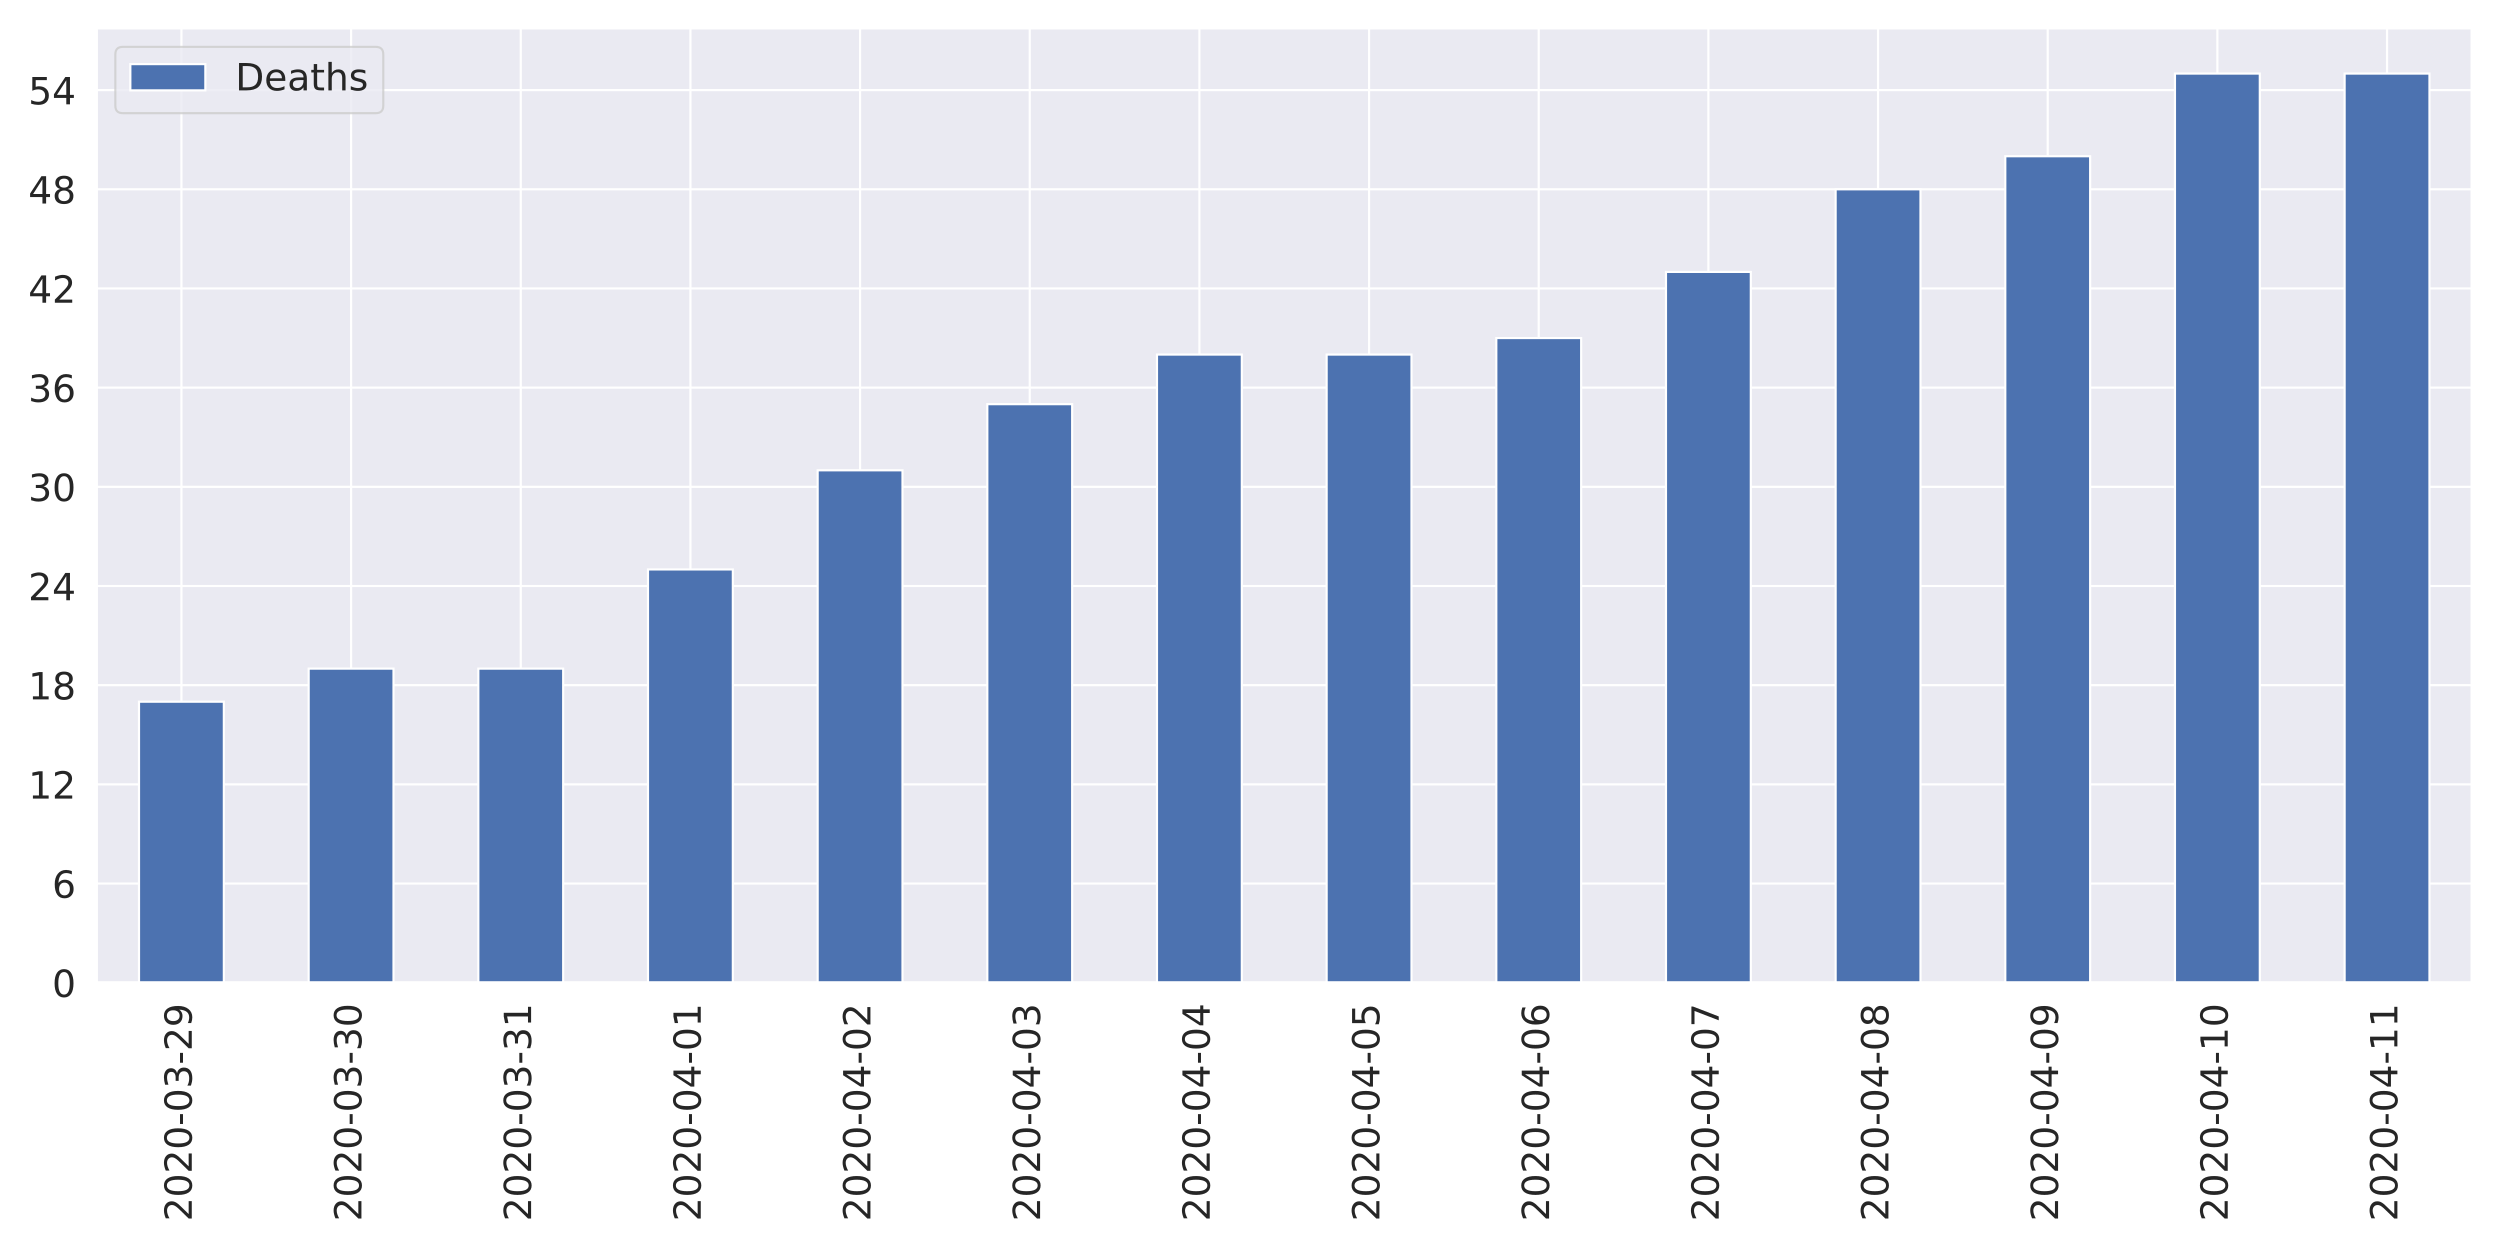
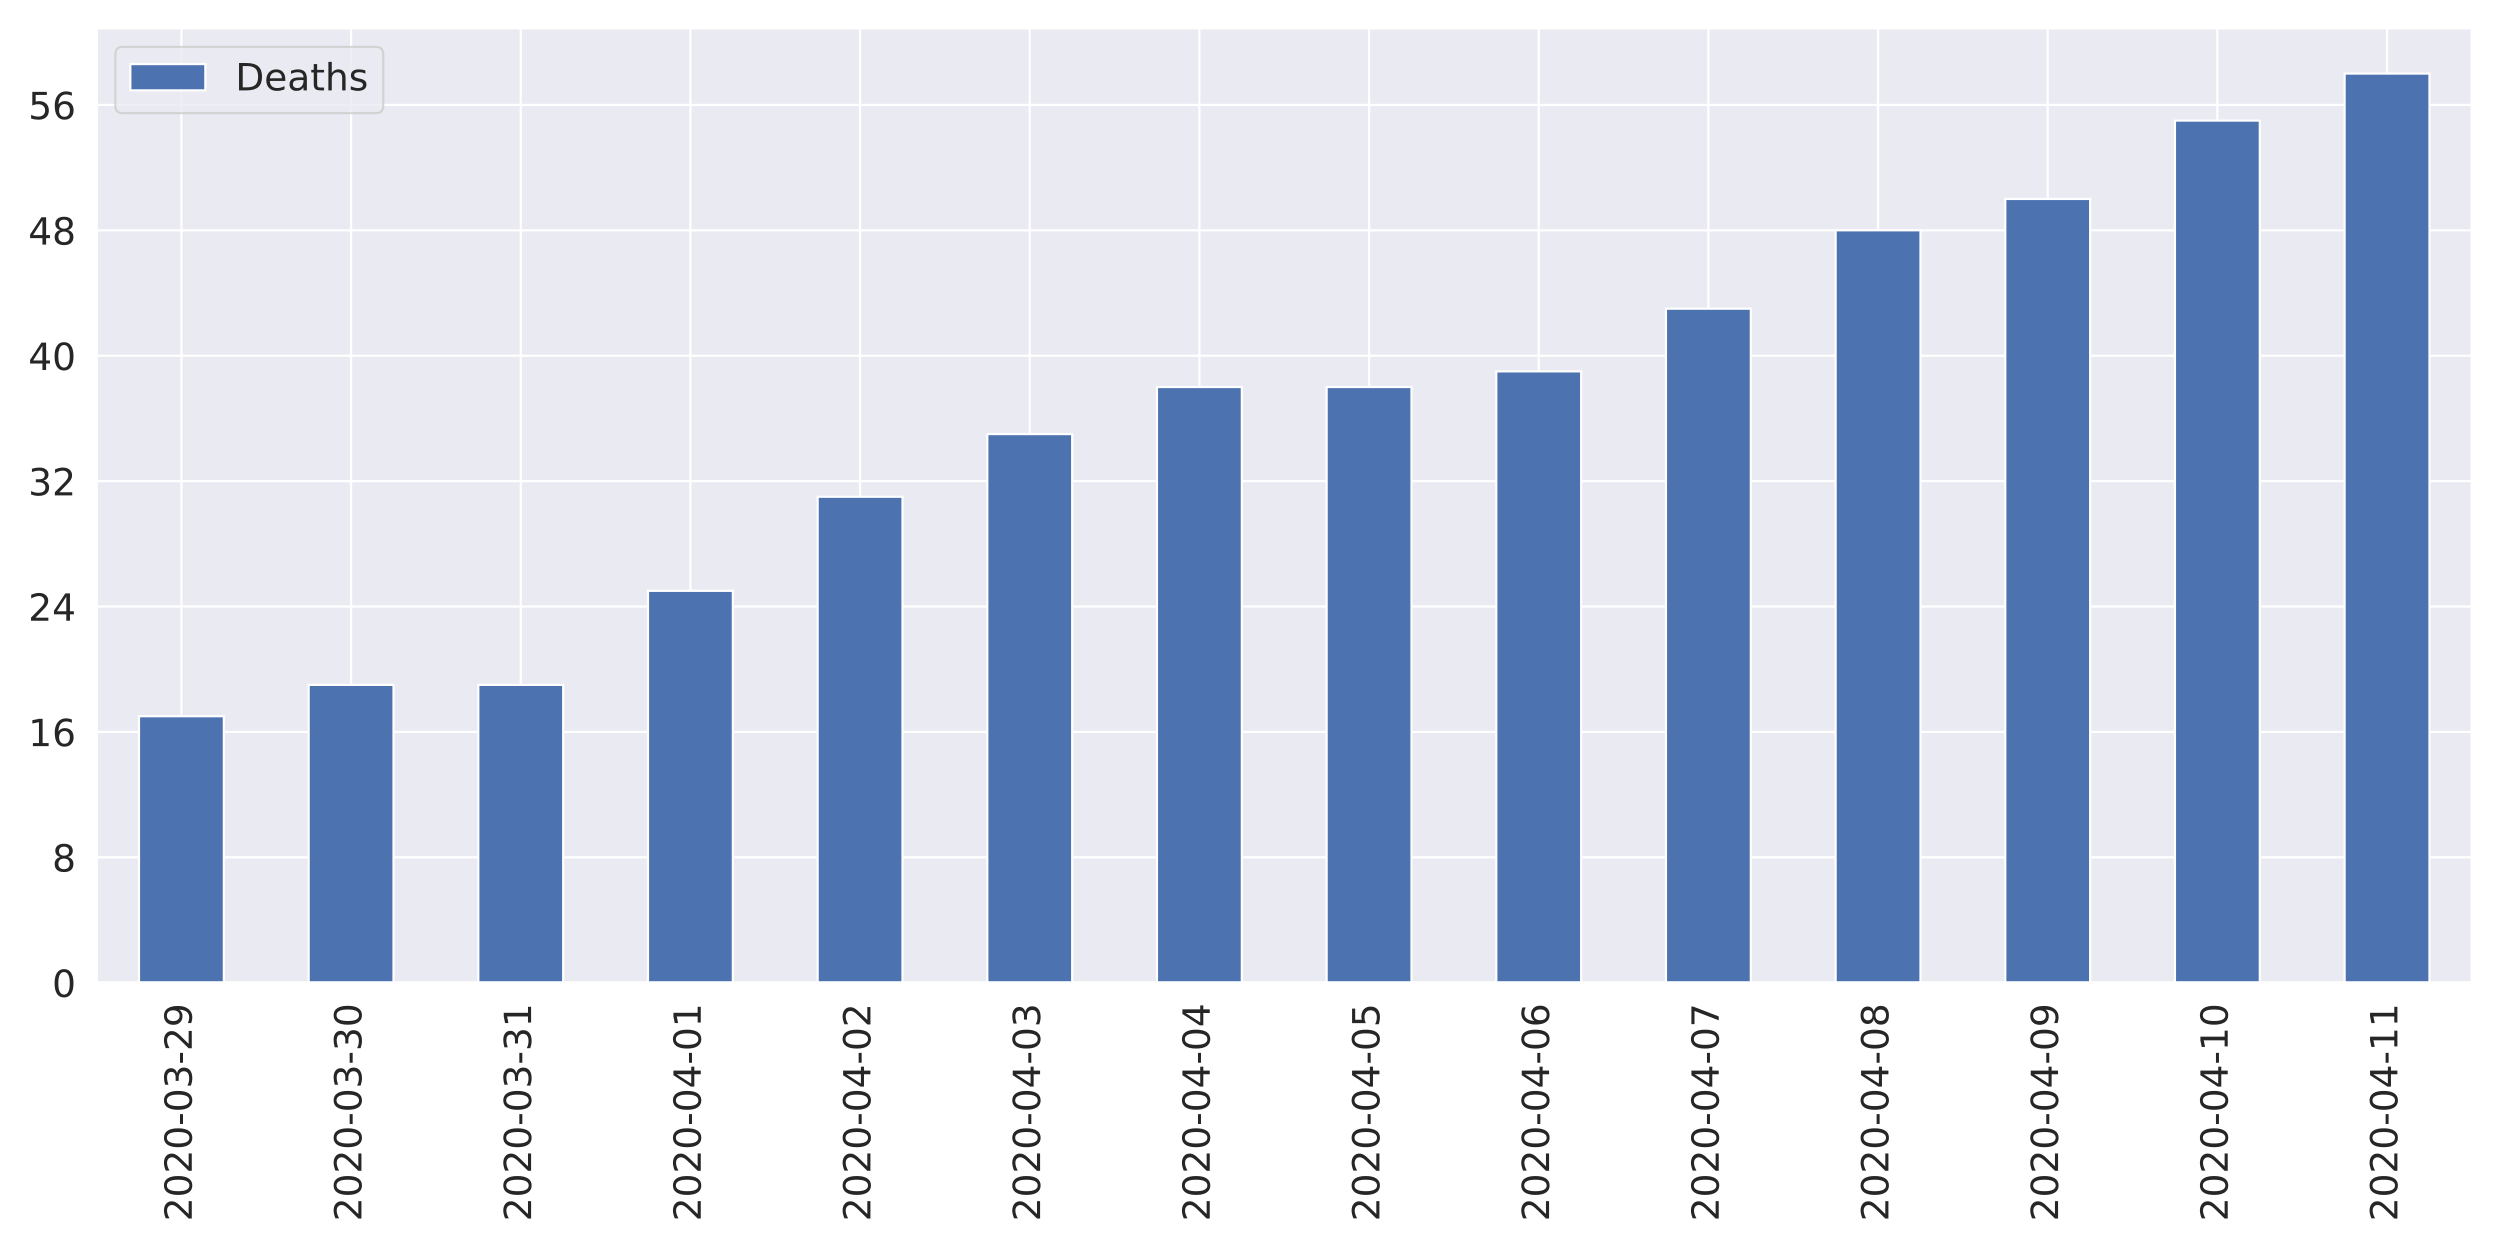
<svg xmlns="http://www.w3.org/2000/svg" xmlns:xlink="http://www.w3.org/1999/xlink" height="576pt" version="1.1" viewBox="0 0 1152 576" width="1152pt">
  <defs>
    <style type="text/css">
*{stroke-linecap:butt;stroke-linejoin:round;}
  </style>
  </defs>
  <g id="figure_1">
    <g id="patch_1">
      <path d="M 0 576  L 1152 576  L 1152 0  L 0 0  z " style="fill:#ffffff;" />
    </g>
    <g id="axes_1">
      <g id="patch_2">
        <path d="M 44.51 452.83  L 1139.04 452.83  L 1139.04 12.96  L 44.51 12.96  z " style="fill:#eaeaf2;" />
      </g>
      <g id="matplotlib.axis_1">
        <g id="xtick_1">
          <g id="line2d_1">
            <path clip-path="url(#p0f785cb7fe)" d="M 83.6 452.83  L 83.6 12.96  " style="fill:none;stroke:#ffffff;stroke-linecap:round;" />
          </g>
          <g id="text_1">
            <defs>
              <path d="M 19.188 8.297  L 53.609 8.297  L 53.609 0  L 7.328 0  L 7.328 8.297  Q 12.938 14.109 22.625 23.891  Q 32.328 33.688 34.812 36.531  Q 39.547 41.844 41.422 45.531  Q 43.312 49.219 43.312 52.781  Q 43.312 58.594 39.234 62.25  Q 35.156 65.922 28.609 65.922  Q 23.969 65.922 18.812 64.312  Q 13.672 62.703 7.812 59.422  L 7.812 69.391  Q 13.766 71.781 18.938 73  Q 24.125 74.219 28.422 74.219  Q 39.75 74.219 46.484 68.547  Q 53.219 62.891 53.219 53.422  Q 53.219 48.922 51.531 44.891  Q 49.859 40.875 45.406 35.406  Q 44.188 33.984 37.641 27.219  Q 31.109 20.453 19.188 8.297  z " id="DejaVuSans-50" />
              <path d="M 31.781 66.406  Q 24.172 66.406 20.328 58.906  Q 16.5 51.422 16.5 36.375  Q 16.5 21.391 20.328 13.891  Q 24.172 6.391 31.781 6.391  Q 39.453 6.391 43.281 13.891  Q 47.125 21.391 47.125 36.375  Q 47.125 51.422 43.281 58.906  Q 39.453 66.406 31.781 66.406  z M 31.781 74.219  Q 44.047 74.219 50.516 64.516  Q 56.984 54.828 56.984 36.375  Q 56.984 17.969 50.516 8.266  Q 44.047 -1.422 31.781 -1.422  Q 19.531 -1.422 13.062 8.266  Q 6.594 17.969 6.594 36.375  Q 6.594 54.828 13.062 64.516  Q 19.531 74.219 31.781 74.219  z " id="DejaVuSans-48" />
              <path d="M 4.891 31.391  L 31.203 31.391  L 31.203 23.391  L 4.891 23.391  z " id="DejaVuSans-45" />
              <path d="M 40.578 39.312  Q 47.656 37.797 51.625 33  Q 55.609 28.219 55.609 21.188  Q 55.609 10.406 48.188 4.484  Q 40.766 -1.422 27.094 -1.422  Q 22.516 -1.422 17.656 -0.516  Q 12.797 0.391 7.625 2.203  L 7.625 11.719  Q 11.719 9.328 16.594 8.109  Q 21.484 6.891 26.812 6.891  Q 36.078 6.891 40.938 10.547  Q 45.797 14.203 45.797 21.188  Q 45.797 27.641 41.281 31.266  Q 36.766 34.906 28.719 34.906  L 20.219 34.906  L 20.219 43.016  L 29.109 43.016  Q 36.375 43.016 40.234 45.922  Q 44.094 48.828 44.094 54.297  Q 44.094 59.906 40.109 62.906  Q 36.141 65.922 28.719 65.922  Q 24.656 65.922 20.016 65.031  Q 15.375 64.156 9.812 62.312  L 9.812 71.094  Q 15.438 72.656 20.344 73.438  Q 25.25 74.219 29.594 74.219  Q 40.828 74.219 47.359 69.109  Q 53.906 64.016 53.906 55.328  Q 53.906 49.266 50.438 45.094  Q 46.969 40.922 40.578 39.312  z " id="DejaVuSans-51" />
              <path d="M 10.984 1.516  L 10.984 10.5  Q 14.703 8.734 18.5 7.812  Q 22.312 6.891 25.984 6.891  Q 35.75 6.891 40.891 13.453  Q 46.047 20.016 46.781 33.406  Q 43.953 29.203 39.594 26.953  Q 35.25 24.703 29.984 24.703  Q 19.047 24.703 12.672 31.312  Q 6.297 37.938 6.297 49.422  Q 6.297 60.641 12.938 67.422  Q 19.578 74.219 30.609 74.219  Q 43.266 74.219 49.922 64.516  Q 56.594 54.828 56.594 36.375  Q 56.594 19.141 48.406 8.859  Q 40.234 -1.422 26.422 -1.422  Q 22.703 -1.422 18.891 -0.688  Q 15.094 0.047 10.984 1.516  z M 30.609 32.422  Q 37.25 32.422 41.125 36.953  Q 45.016 41.5 45.016 49.422  Q 45.016 57.281 41.125 61.844  Q 37.25 66.406 30.609 66.406  Q 23.969 66.406 20.094 61.844  Q 16.219 57.281 16.219 49.422  Q 16.219 41.5 20.094 36.953  Q 23.969 32.422 30.609 32.422  z " id="DejaVuSans-57" />
            </defs>
            <g style="fill:#262626;" transform="translate(88.36856 562.7538)rotate(-90)scale(0.1728 -0.1728)">
              <use xlink:href="#DejaVuSans-50" />
              <use x="63.623" xlink:href="#DejaVuSans-48" />
              <use x="127.246" xlink:href="#DejaVuSans-50" />
              <use x="190.869" xlink:href="#DejaVuSans-48" />
              <use x="254.492" xlink:href="#DejaVuSans-45" />
              <use x="290.576" xlink:href="#DejaVuSans-48" />
              <use x="354.199" xlink:href="#DejaVuSans-51" />
              <use x="417.822" xlink:href="#DejaVuSans-45" />
              <use x="453.906" xlink:href="#DejaVuSans-50" />
              <use x="517.529" xlink:href="#DejaVuSans-57" />
            </g>
          </g>
        </g>
        <g id="xtick_2">
          <g id="line2d_2">
            <path clip-path="url(#p0f785cb7fe)" d="M 161.781 452.83  L 161.781 12.96  " style="fill:none;stroke:#ffffff;stroke-linecap:round;" />
          </g>
          <g id="text_2">
            <g style="fill:#262626;" transform="translate(166.5493 562.7538)rotate(-90)scale(0.1728 -0.1728)">
              <use xlink:href="#DejaVuSans-50" />
              <use x="63.623" xlink:href="#DejaVuSans-48" />
              <use x="127.246" xlink:href="#DejaVuSans-50" />
              <use x="190.869" xlink:href="#DejaVuSans-48" />
              <use x="254.492" xlink:href="#DejaVuSans-45" />
              <use x="290.576" xlink:href="#DejaVuSans-48" />
              <use x="354.199" xlink:href="#DejaVuSans-51" />
              <use x="417.822" xlink:href="#DejaVuSans-45" />
              <use x="453.906" xlink:href="#DejaVuSans-51" />
              <use x="517.529" xlink:href="#DejaVuSans-48" />
            </g>
          </g>
        </g>
        <g id="xtick_3">
          <g id="line2d_3">
            <path clip-path="url(#p0f785cb7fe)" d="M 239.962 452.83  L 239.962 12.96  " style="fill:none;stroke:#ffffff;stroke-linecap:round;" />
          </g>
          <g id="text_3">
            <defs>
              <path d="M 12.406 8.297  L 28.516 8.297  L 28.516 63.922  L 10.984 60.406  L 10.984 69.391  L 28.422 72.906  L 38.281 72.906  L 38.281 8.297  L 54.391 8.297  L 54.391 0  L 12.406 0  z " id="DejaVuSans-49" />
            </defs>
            <g style="fill:#262626;" transform="translate(244.73 562.7538)rotate(-90)scale(0.1728 -0.1728)">
              <use xlink:href="#DejaVuSans-50" />
              <use x="63.623" xlink:href="#DejaVuSans-48" />
              <use x="127.246" xlink:href="#DejaVuSans-50" />
              <use x="190.869" xlink:href="#DejaVuSans-48" />
              <use x="254.492" xlink:href="#DejaVuSans-45" />
              <use x="290.576" xlink:href="#DejaVuSans-48" />
              <use x="354.199" xlink:href="#DejaVuSans-51" />
              <use x="417.822" xlink:href="#DejaVuSans-45" />
              <use x="453.906" xlink:href="#DejaVuSans-51" />
              <use x="517.529" xlink:href="#DejaVuSans-49" />
            </g>
          </g>
        </g>
        <g id="xtick_4">
          <g id="line2d_4">
            <path clip-path="url(#p0f785cb7fe)" d="M 318.142 452.83  L 318.142 12.96  " style="fill:none;stroke:#ffffff;stroke-linecap:round;" />
          </g>
          <g id="text_4">
            <defs>
              <path d="M 37.797 64.312  L 12.891 25.391  L 37.797 25.391  z M 35.203 72.906  L 47.609 72.906  L 47.609 25.391  L 58.016 25.391  L 58.016 17.188  L 47.609 17.188  L 47.609 0  L 37.797 0  L 37.797 17.188  L 4.891 17.188  L 4.891 26.703  z " id="DejaVuSans-52" />
            </defs>
            <g style="fill:#262626;" transform="translate(322.9107 562.7538)rotate(-90)scale(0.1728 -0.1728)">
              <use xlink:href="#DejaVuSans-50" />
              <use x="63.623" xlink:href="#DejaVuSans-48" />
              <use x="127.246" xlink:href="#DejaVuSans-50" />
              <use x="190.869" xlink:href="#DejaVuSans-48" />
              <use x="254.492" xlink:href="#DejaVuSans-45" />
              <use x="290.576" xlink:href="#DejaVuSans-48" />
              <use x="354.199" xlink:href="#DejaVuSans-52" />
              <use x="417.822" xlink:href="#DejaVuSans-45" />
              <use x="453.906" xlink:href="#DejaVuSans-48" />
              <use x="517.529" xlink:href="#DejaVuSans-49" />
            </g>
          </g>
        </g>
        <g id="xtick_5">
          <g id="line2d_5">
            <path clip-path="url(#p0f785cb7fe)" d="M 396.323 452.83  L 396.323 12.96  " style="fill:none;stroke:#ffffff;stroke-linecap:round;" />
          </g>
          <g id="text_5">
            <g style="fill:#262626;" transform="translate(401.0914 562.7538)rotate(-90)scale(0.1728 -0.1728)">
              <use xlink:href="#DejaVuSans-50" />
              <use x="63.623" xlink:href="#DejaVuSans-48" />
              <use x="127.246" xlink:href="#DejaVuSans-50" />
              <use x="190.869" xlink:href="#DejaVuSans-48" />
              <use x="254.492" xlink:href="#DejaVuSans-45" />
              <use x="290.576" xlink:href="#DejaVuSans-48" />
              <use x="354.199" xlink:href="#DejaVuSans-52" />
              <use x="417.822" xlink:href="#DejaVuSans-45" />
              <use x="453.906" xlink:href="#DejaVuSans-48" />
              <use x="517.529" xlink:href="#DejaVuSans-50" />
            </g>
          </g>
        </g>
        <g id="xtick_6">
          <g id="line2d_6">
            <path clip-path="url(#p0f785cb7fe)" d="M 474.504 452.83  L 474.504 12.96  " style="fill:none;stroke:#ffffff;stroke-linecap:round;" />
          </g>
          <g id="text_6">
            <g style="fill:#262626;" transform="translate(479.2721 562.7538)rotate(-90)scale(0.1728 -0.1728)">
              <use xlink:href="#DejaVuSans-50" />
              <use x="63.623" xlink:href="#DejaVuSans-48" />
              <use x="127.246" xlink:href="#DejaVuSans-50" />
              <use x="190.869" xlink:href="#DejaVuSans-48" />
              <use x="254.492" xlink:href="#DejaVuSans-45" />
              <use x="290.576" xlink:href="#DejaVuSans-48" />
              <use x="354.199" xlink:href="#DejaVuSans-52" />
              <use x="417.822" xlink:href="#DejaVuSans-45" />
              <use x="453.906" xlink:href="#DejaVuSans-48" />
              <use x="517.529" xlink:href="#DejaVuSans-51" />
            </g>
          </g>
        </g>
        <g id="xtick_7">
          <g id="line2d_7">
            <path clip-path="url(#p0f785cb7fe)" d="M 552.685 452.83  L 552.685 12.96  " style="fill:none;stroke:#ffffff;stroke-linecap:round;" />
          </g>
          <g id="text_7">
            <g style="fill:#262626;" transform="translate(557.4528 562.7538)rotate(-90)scale(0.1728 -0.1728)">
              <use xlink:href="#DejaVuSans-50" />
              <use x="63.623" xlink:href="#DejaVuSans-48" />
              <use x="127.246" xlink:href="#DejaVuSans-50" />
              <use x="190.869" xlink:href="#DejaVuSans-48" />
              <use x="254.492" xlink:href="#DejaVuSans-45" />
              <use x="290.576" xlink:href="#DejaVuSans-48" />
              <use x="354.199" xlink:href="#DejaVuSans-52" />
              <use x="417.822" xlink:href="#DejaVuSans-45" />
              <use x="453.906" xlink:href="#DejaVuSans-48" />
              <use x="517.529" xlink:href="#DejaVuSans-52" />
            </g>
          </g>
        </g>
        <g id="xtick_8">
          <g id="line2d_8">
            <path clip-path="url(#p0f785cb7fe)" d="M 630.865 452.83  L 630.865 12.96  " style="fill:none;stroke:#ffffff;stroke-linecap:round;" />
          </g>
          <g id="text_8">
            <defs>
              <path d="M 10.797 72.906  L 49.516 72.906  L 49.516 64.594  L 19.828 64.594  L 19.828 46.734  Q 21.969 47.469 24.109 47.828  Q 26.266 48.188 28.422 48.188  Q 40.625 48.188 47.75 41.5  Q 54.891 34.812 54.891 23.391  Q 54.891 11.625 47.562 5.094  Q 40.234 -1.422 26.906 -1.422  Q 22.312 -1.422 17.547 -0.641  Q 12.797 0.141 7.719 1.703  L 7.719 11.625  Q 12.109 9.234 16.797 8.062  Q 21.484 6.891 26.703 6.891  Q 35.156 6.891 40.078 11.328  Q 45.016 15.766 45.016 23.391  Q 45.016 31 40.078 35.438  Q 35.156 39.891 26.703 39.891  Q 22.75 39.891 18.812 39.016  Q 14.891 38.141 10.797 36.281  z " id="DejaVuSans-53" />
            </defs>
            <g style="fill:#262626;" transform="translate(635.6336 562.7538)rotate(-90)scale(0.1728 -0.1728)">
              <use xlink:href="#DejaVuSans-50" />
              <use x="63.623" xlink:href="#DejaVuSans-48" />
              <use x="127.246" xlink:href="#DejaVuSans-50" />
              <use x="190.869" xlink:href="#DejaVuSans-48" />
              <use x="254.492" xlink:href="#DejaVuSans-45" />
              <use x="290.576" xlink:href="#DejaVuSans-48" />
              <use x="354.199" xlink:href="#DejaVuSans-52" />
              <use x="417.822" xlink:href="#DejaVuSans-45" />
              <use x="453.906" xlink:href="#DejaVuSans-48" />
              <use x="517.529" xlink:href="#DejaVuSans-53" />
            </g>
          </g>
        </g>
        <g id="xtick_9">
          <g id="line2d_9">
            <path clip-path="url(#p0f785cb7fe)" d="M 709.046 452.83  L 709.046 12.96  " style="fill:none;stroke:#ffffff;stroke-linecap:round;" />
          </g>
          <g id="text_9">
            <defs>
              <path d="M 33.016 40.375  Q 26.375 40.375 22.484 35.828  Q 18.609 31.297 18.609 23.391  Q 18.609 15.531 22.484 10.953  Q 26.375 6.391 33.016 6.391  Q 39.656 6.391 43.531 10.953  Q 47.406 15.531 47.406 23.391  Q 47.406 31.297 43.531 35.828  Q 39.656 40.375 33.016 40.375  z M 52.594 71.297  L 52.594 62.312  Q 48.875 64.062 45.094 64.984  Q 41.312 65.922 37.594 65.922  Q 27.828 65.922 22.672 59.328  Q 17.531 52.734 16.797 39.406  Q 19.672 43.656 24.016 45.922  Q 28.375 48.188 33.594 48.188  Q 44.578 48.188 50.953 41.516  Q 57.328 34.859 57.328 23.391  Q 57.328 12.156 50.688 5.359  Q 44.047 -1.422 33.016 -1.422  Q 20.359 -1.422 13.672 8.266  Q 6.984 17.969 6.984 36.375  Q 6.984 53.656 15.188 63.938  Q 23.391 74.219 37.203 74.219  Q 40.922 74.219 44.703 73.484  Q 48.484 72.75 52.594 71.297  z " id="DejaVuSans-54" />
            </defs>
            <g style="fill:#262626;" transform="translate(713.8143 562.7538)rotate(-90)scale(0.1728 -0.1728)">
              <use xlink:href="#DejaVuSans-50" />
              <use x="63.623" xlink:href="#DejaVuSans-48" />
              <use x="127.246" xlink:href="#DejaVuSans-50" />
              <use x="190.869" xlink:href="#DejaVuSans-48" />
              <use x="254.492" xlink:href="#DejaVuSans-45" />
              <use x="290.576" xlink:href="#DejaVuSans-48" />
              <use x="354.199" xlink:href="#DejaVuSans-52" />
              <use x="417.822" xlink:href="#DejaVuSans-45" />
              <use x="453.906" xlink:href="#DejaVuSans-48" />
              <use x="517.529" xlink:href="#DejaVuSans-54" />
            </g>
          </g>
        </g>
        <g id="xtick_10">
          <g id="line2d_10">
            <path clip-path="url(#p0f785cb7fe)" d="M 787.227 452.83  L 787.227 12.96  " style="fill:none;stroke:#ffffff;stroke-linecap:round;" />
          </g>
          <g id="text_10">
            <defs>
              <path d="M 8.203 72.906  L 55.078 72.906  L 55.078 68.703  L 28.609 0  L 18.312 0  L 43.219 64.594  L 8.203 64.594  z " id="DejaVuSans-55" />
            </defs>
            <g style="fill:#262626;" transform="translate(791.995 562.7538)rotate(-90)scale(0.1728 -0.1728)">
              <use xlink:href="#DejaVuSans-50" />
              <use x="63.623" xlink:href="#DejaVuSans-48" />
              <use x="127.246" xlink:href="#DejaVuSans-50" />
              <use x="190.869" xlink:href="#DejaVuSans-48" />
              <use x="254.492" xlink:href="#DejaVuSans-45" />
              <use x="290.576" xlink:href="#DejaVuSans-48" />
              <use x="354.199" xlink:href="#DejaVuSans-52" />
              <use x="417.822" xlink:href="#DejaVuSans-45" />
              <use x="453.906" xlink:href="#DejaVuSans-48" />
              <use x="517.529" xlink:href="#DejaVuSans-55" />
            </g>
          </g>
        </g>
        <g id="xtick_11">
          <g id="line2d_11">
            <path clip-path="url(#p0f785cb7fe)" d="M 865.408 452.83  L 865.408 12.96  " style="fill:none;stroke:#ffffff;stroke-linecap:round;" />
          </g>
          <g id="text_11">
            <defs>
              <path d="M 31.781 34.625  Q 24.75 34.625 20.719 30.859  Q 16.703 27.094 16.703 20.516  Q 16.703 13.922 20.719 10.156  Q 24.75 6.391 31.781 6.391  Q 38.812 6.391 42.859 10.172  Q 46.922 13.969 46.922 20.516  Q 46.922 27.094 42.891 30.859  Q 38.875 34.625 31.781 34.625  z M 21.922 38.812  Q 15.578 40.375 12.031 44.719  Q 8.5 49.078 8.5 55.328  Q 8.5 64.062 14.719 69.141  Q 20.953 74.219 31.781 74.219  Q 42.672 74.219 48.875 69.141  Q 55.078 64.062 55.078 55.328  Q 55.078 49.078 51.531 44.719  Q 48 40.375 41.703 38.812  Q 48.828 37.156 52.797 32.312  Q 56.781 27.484 56.781 20.516  Q 56.781 9.906 50.312 4.234  Q 43.844 -1.422 31.781 -1.422  Q 19.734 -1.422 13.25 4.234  Q 6.781 9.906 6.781 20.516  Q 6.781 27.484 10.781 32.312  Q 14.797 37.156 21.922 38.812  z M 18.312 54.391  Q 18.312 48.734 21.844 45.562  Q 25.391 42.391 31.781 42.391  Q 38.141 42.391 41.719 45.562  Q 45.312 48.734 45.312 54.391  Q 45.312 60.062 41.719 63.234  Q 38.141 66.406 31.781 66.406  Q 25.391 66.406 21.844 63.234  Q 18.312 60.062 18.312 54.391  z " id="DejaVuSans-56" />
            </defs>
            <g style="fill:#262626;" transform="translate(870.1757 562.7538)rotate(-90)scale(0.1728 -0.1728)">
              <use xlink:href="#DejaVuSans-50" />
              <use x="63.623" xlink:href="#DejaVuSans-48" />
              <use x="127.246" xlink:href="#DejaVuSans-50" />
              <use x="190.869" xlink:href="#DejaVuSans-48" />
              <use x="254.492" xlink:href="#DejaVuSans-45" />
              <use x="290.576" xlink:href="#DejaVuSans-48" />
              <use x="354.199" xlink:href="#DejaVuSans-52" />
              <use x="417.822" xlink:href="#DejaVuSans-45" />
              <use x="453.906" xlink:href="#DejaVuSans-48" />
              <use x="517.529" xlink:href="#DejaVuSans-56" />
            </g>
          </g>
        </g>
        <g id="xtick_12">
          <g id="line2d_12">
            <path clip-path="url(#p0f785cb7fe)" d="M 943.588 452.83  L 943.588 12.96  " style="fill:none;stroke:#ffffff;stroke-linecap:round;" />
          </g>
          <g id="text_12">
            <g style="fill:#262626;" transform="translate(948.3564 562.7538)rotate(-90)scale(0.1728 -0.1728)">
              <use xlink:href="#DejaVuSans-50" />
              <use x="63.623" xlink:href="#DejaVuSans-48" />
              <use x="127.246" xlink:href="#DejaVuSans-50" />
              <use x="190.869" xlink:href="#DejaVuSans-48" />
              <use x="254.492" xlink:href="#DejaVuSans-45" />
              <use x="290.576" xlink:href="#DejaVuSans-48" />
              <use x="354.199" xlink:href="#DejaVuSans-52" />
              <use x="417.822" xlink:href="#DejaVuSans-45" />
              <use x="453.906" xlink:href="#DejaVuSans-48" />
              <use x="517.529" xlink:href="#DejaVuSans-57" />
            </g>
          </g>
        </g>
        <g id="xtick_13">
          <g id="line2d_13">
            <path clip-path="url(#p0f785cb7fe)" d="M 1021.769 452.83  L 1021.769 12.96  " style="fill:none;stroke:#ffffff;stroke-linecap:round;" />
          </g>
          <g id="text_13">
            <g style="fill:#262626;" transform="translate(1026.537 562.7538)rotate(-90)scale(0.1728 -0.1728)">
              <use xlink:href="#DejaVuSans-50" />
              <use x="63.623" xlink:href="#DejaVuSans-48" />
              <use x="127.246" xlink:href="#DejaVuSans-50" />
              <use x="190.869" xlink:href="#DejaVuSans-48" />
              <use x="254.492" xlink:href="#DejaVuSans-45" />
              <use x="290.576" xlink:href="#DejaVuSans-48" />
              <use x="354.199" xlink:href="#DejaVuSans-52" />
              <use x="417.822" xlink:href="#DejaVuSans-45" />
              <use x="453.906" xlink:href="#DejaVuSans-49" />
              <use x="517.529" xlink:href="#DejaVuSans-48" />
            </g>
          </g>
        </g>
        <g id="xtick_14">
          <g id="line2d_14">
            <path clip-path="url(#p0f785cb7fe)" d="M 1099.95 452.83  L 1099.95 12.96  " style="fill:none;stroke:#ffffff;stroke-linecap:round;" />
          </g>
          <g id="text_14">
            <g style="fill:#262626;" transform="translate(1104.718 562.7538)rotate(-90)scale(0.1728 -0.1728)">
              <use xlink:href="#DejaVuSans-50" />
              <use x="63.623" xlink:href="#DejaVuSans-48" />
              <use x="127.246" xlink:href="#DejaVuSans-50" />
              <use x="190.869" xlink:href="#DejaVuSans-48" />
              <use x="254.492" xlink:href="#DejaVuSans-45" />
              <use x="290.576" xlink:href="#DejaVuSans-48" />
              <use x="354.199" xlink:href="#DejaVuSans-52" />
              <use x="417.822" xlink:href="#DejaVuSans-45" />
              <use x="453.906" xlink:href="#DejaVuSans-49" />
              <use x="517.529" xlink:href="#DejaVuSans-49" />
            </g>
          </g>
        </g>
      </g>
      <g id="matplotlib.axis_2">
        <g id="ytick_1">
          <g id="line2d_15">
            <path clip-path="url(#p0f785cb7fe)" d="M 44.51 452.83  L 1139.04 452.83  " style="fill:none;stroke:#ffffff;stroke-linecap:round;" />
          </g>
          <g id="text_15">
            <g style="fill:#262626;" transform="translate(24.0156 459.3951)scale(0.1728 -0.1728)">
              <use xlink:href="#DejaVuSans-48" />
            </g>
          </g>
        </g>
        <g id="ytick_2">
          <g id="line2d_16">
-             <path clip-path="url(#p0f785cb7fe)" d="M 44.51 407.129  L 1139.04 407.129  " style="fill:none;stroke:#ffffff;stroke-linecap:round;" />
+             <path clip-path="url(#p0f785cb7fe)" d="M 44.51 395.047  L 1139.04 395.047  " style="fill:none;stroke:#ffffff;stroke-linecap:round;" />
          </g>
          <g id="text_16">
-             <g style="fill:#262626;" transform="translate(24.0156 413.6943)scale(0.1728 -0.1728)">
-               <use xlink:href="#DejaVuSans-54" />
+             <g style="fill:#262626;" transform="translate(24.0156 401.6125)scale(0.1728 -0.1728)">
+               <use xlink:href="#DejaVuSans-56" />
            </g>
          </g>
        </g>
        <g id="ytick_3">
          <g id="line2d_17">
-             <path clip-path="url(#p0f785cb7fe)" d="M 44.51 361.428  L 1139.04 361.428  " style="fill:none;stroke:#ffffff;stroke-linecap:round;" />
+             <path clip-path="url(#p0f785cb7fe)" d="M 44.51 337.265  L 1139.04 337.265  " style="fill:none;stroke:#ffffff;stroke-linecap:round;" />
          </g>
          <g id="text_17">
-             <g style="fill:#262626;" transform="translate(13.0212 367.9935)scale(0.1728 -0.1728)">
+             <g style="fill:#262626;" transform="translate(13.0212 343.8299)scale(0.1728 -0.1728)">
              <use xlink:href="#DejaVuSans-49" />
-               <use x="63.623" xlink:href="#DejaVuSans-50" />
+               <use x="63.623" xlink:href="#DejaVuSans-54" />
            </g>
          </g>
        </g>
        <g id="ytick_4">
          <g id="line2d_18">
-             <path clip-path="url(#p0f785cb7fe)" d="M 44.51 315.728  L 1139.04 315.728  " style="fill:none;stroke:#ffffff;stroke-linecap:round;" />
+             <path clip-path="url(#p0f785cb7fe)" d="M 44.51 279.482  L 1139.04 279.482  " style="fill:none;stroke:#ffffff;stroke-linecap:round;" />
          </g>
          <g id="text_18">
-             <g style="fill:#262626;" transform="translate(13.0212 322.2927)scale(0.1728 -0.1728)">
-               <use xlink:href="#DejaVuSans-49" />
-               <use x="63.623" xlink:href="#DejaVuSans-56" />
+             <g style="fill:#262626;" transform="translate(13.0212 286.0473)scale(0.1728 -0.1728)">
+               <use xlink:href="#DejaVuSans-50" />
+               <use x="63.623" xlink:href="#DejaVuSans-52" />
            </g>
          </g>
        </g>
        <g id="ytick_5">
          <g id="line2d_19">
-             <path clip-path="url(#p0f785cb7fe)" d="M 44.51 270.027  L 1139.04 270.027  " style="fill:none;stroke:#ffffff;stroke-linecap:round;" />
+             <path clip-path="url(#p0f785cb7fe)" d="M 44.51 221.7  L 1139.04 221.7  " style="fill:none;stroke:#ffffff;stroke-linecap:round;" />
          </g>
          <g id="text_19">
-             <g style="fill:#262626;" transform="translate(13.0212 276.5919)scale(0.1728 -0.1728)">
-               <use xlink:href="#DejaVuSans-50" />
-               <use x="63.623" xlink:href="#DejaVuSans-52" />
+             <g style="fill:#262626;" transform="translate(13.0212 228.2647)scale(0.1728 -0.1728)">
+               <use xlink:href="#DejaVuSans-51" />
+               <use x="63.623" xlink:href="#DejaVuSans-50" />
            </g>
          </g>
        </g>
        <g id="ytick_6">
          <g id="line2d_20">
-             <path clip-path="url(#p0f785cb7fe)" d="M 44.51 224.326  L 1139.04 224.326  " style="fill:none;stroke:#ffffff;stroke-linecap:round;" />
+             <path clip-path="url(#p0f785cb7fe)" d="M 44.51 163.917  L 1139.04 163.917  " style="fill:none;stroke:#ffffff;stroke-linecap:round;" />
          </g>
          <g id="text_20">
-             <g style="fill:#262626;" transform="translate(13.0212 230.8912)scale(0.1728 -0.1728)">
-               <use xlink:href="#DejaVuSans-51" />
+             <g style="fill:#262626;" transform="translate(13.0212 170.4821)scale(0.1728 -0.1728)">
+               <use xlink:href="#DejaVuSans-52" />
              <use x="63.623" xlink:href="#DejaVuSans-48" />
            </g>
          </g>
        </g>
        <g id="ytick_7">
          <g id="line2d_21">
-             <path clip-path="url(#p0f785cb7fe)" d="M 44.51 178.625  L 1139.04 178.625  " style="fill:none;stroke:#ffffff;stroke-linecap:round;" />
+             <path clip-path="url(#p0f785cb7fe)" d="M 44.51 106.134  L 1139.04 106.134  " style="fill:none;stroke:#ffffff;stroke-linecap:round;" />
          </g>
          <g id="text_21">
-             <g style="fill:#262626;" transform="translate(13.0212 185.1904)scale(0.1728 -0.1728)">
-               <use xlink:href="#DejaVuSans-51" />
-               <use x="63.623" xlink:href="#DejaVuSans-54" />
+             <g style="fill:#262626;" transform="translate(13.0212 112.6995)scale(0.1728 -0.1728)">
+               <use xlink:href="#DejaVuSans-52" />
+               <use x="63.623" xlink:href="#DejaVuSans-56" />
            </g>
          </g>
        </g>
        <g id="ytick_8">
          <g id="line2d_22">
-             <path clip-path="url(#p0f785cb7fe)" d="M 44.51 132.925  L 1139.04 132.925  " style="fill:none;stroke:#ffffff;stroke-linecap:round;" />
+             <path clip-path="url(#p0f785cb7fe)" d="M 44.51 48.352  L 1139.04 48.352  " style="fill:none;stroke:#ffffff;stroke-linecap:round;" />
          </g>
          <g id="text_22">
-             <g style="fill:#262626;" transform="translate(13.0212 139.4896)scale(0.1728 -0.1728)">
-               <use xlink:href="#DejaVuSans-52" />
-               <use x="63.623" xlink:href="#DejaVuSans-50" />
-             </g>
-           </g>
-         </g>
-         <g id="ytick_9">
-           <g id="line2d_23">
-             <path clip-path="url(#p0f785cb7fe)" d="M 44.51 87.224  L 1139.04 87.224  " style="fill:none;stroke:#ffffff;stroke-linecap:round;" />
-           </g>
-           <g id="text_23">
-             <g style="fill:#262626;" transform="translate(13.0212 93.78882)scale(0.1728 -0.1728)">
-               <use xlink:href="#DejaVuSans-52" />
-               <use x="63.623" xlink:href="#DejaVuSans-56" />
-             </g>
-           </g>
-         </g>
-         <g id="ytick_10">
-           <g id="line2d_24">
-             <path clip-path="url(#p0f785cb7fe)" d="M 44.51 41.523  L 1139.04 41.523  " style="fill:none;stroke:#ffffff;stroke-linecap:round;" />
-           </g>
-           <g id="text_24">
-             <g style="fill:#262626;" transform="translate(13.0212 48.08804)scale(0.1728 -0.1728)">
+             <g style="fill:#262626;" transform="translate(13.0212 54.91689)scale(0.1728 -0.1728)">
              <use xlink:href="#DejaVuSans-53" />
-               <use x="63.623" xlink:href="#DejaVuSans-52" />
+               <use x="63.623" xlink:href="#DejaVuSans-54" />
            </g>
          </g>
        </g>
      </g>
      <g id="patch_3">
-         <path clip-path="url(#p0f785cb7fe)" d="M 64.055 452.83  L 103.146 452.83  L 103.146 323.344  L 64.055 323.344  z " style="fill:#4c72b0;stroke:#ffffff;stroke-linejoin:miter;" />
+         <path clip-path="url(#p0f785cb7fe)" d="M 64.055 452.83  L 103.146 452.83  L 103.146 330.042  L 64.055 330.042  z " style="fill:#4c72b0;stroke:#ffffff;stroke-linejoin:miter;" />
      </g>
      <g id="patch_4">
-         <path clip-path="url(#p0f785cb7fe)" d="M 142.236 452.83  L 181.326 452.83  L 181.326 308.111  L 142.236 308.111  z " style="fill:#4c72b0;stroke:#ffffff;stroke-linejoin:miter;" />
+         <path clip-path="url(#p0f785cb7fe)" d="M 142.236 452.83  L 181.326 452.83  L 181.326 315.596  L 142.236 315.596  z " style="fill:#4c72b0;stroke:#ffffff;stroke-linejoin:miter;" />
      </g>
      <g id="patch_5">
-         <path clip-path="url(#p0f785cb7fe)" d="M 220.417 452.83  L 259.507 452.83  L 259.507 308.111  L 220.417 308.111  z " style="fill:#4c72b0;stroke:#ffffff;stroke-linejoin:miter;" />
+         <path clip-path="url(#p0f785cb7fe)" d="M 220.417 452.83  L 259.507 452.83  L 259.507 315.596  L 220.417 315.596  z " style="fill:#4c72b0;stroke:#ffffff;stroke-linejoin:miter;" />
      </g>
      <g id="patch_6">
-         <path clip-path="url(#p0f785cb7fe)" d="M 298.597 452.83  L 337.688 452.83  L 337.688 262.41  L 298.597 262.41  z " style="fill:#4c72b0;stroke:#ffffff;stroke-linejoin:miter;" />
+         <path clip-path="url(#p0f785cb7fe)" d="M 298.597 452.83  L 337.688 452.83  L 337.688 272.259  L 298.597 272.259  z " style="fill:#4c72b0;stroke:#ffffff;stroke-linejoin:miter;" />
      </g>
      <g id="patch_7">
-         <path clip-path="url(#p0f785cb7fe)" d="M 376.778 452.83  L 415.868 452.83  L 415.868 216.709  L 376.778 216.709  z " style="fill:#4c72b0;stroke:#ffffff;stroke-linejoin:miter;" />
+         <path clip-path="url(#p0f785cb7fe)" d="M 376.778 452.83  L 415.868 452.83  L 415.868 228.922  L 376.778 228.922  z " style="fill:#4c72b0;stroke:#ffffff;stroke-linejoin:miter;" />
      </g>
      <g id="patch_8">
-         <path clip-path="url(#p0f785cb7fe)" d="M 454.959 452.83  L 494.049 452.83  L 494.049 186.242  L 454.959 186.242  z " style="fill:#4c72b0;stroke:#ffffff;stroke-linejoin:miter;" />
+         <path clip-path="url(#p0f785cb7fe)" d="M 454.959 452.83  L 494.049 452.83  L 494.049 200.031  L 454.959 200.031  z " style="fill:#4c72b0;stroke:#ffffff;stroke-linejoin:miter;" />
      </g>
      <g id="patch_9">
-         <path clip-path="url(#p0f785cb7fe)" d="M 533.139 452.83  L 572.23 452.83  L 572.23 163.392  L 533.139 163.392  z " style="fill:#4c72b0;stroke:#ffffff;stroke-linejoin:miter;" />
+         <path clip-path="url(#p0f785cb7fe)" d="M 533.139 452.83  L 572.23 452.83  L 572.23 178.363  L 533.139 178.363  z " style="fill:#4c72b0;stroke:#ffffff;stroke-linejoin:miter;" />
      </g>
      <g id="patch_10">
-         <path clip-path="url(#p0f785cb7fe)" d="M 611.32 452.83  L 650.411 452.83  L 650.411 163.392  L 611.32 163.392  z " style="fill:#4c72b0;stroke:#ffffff;stroke-linejoin:miter;" />
+         <path clip-path="url(#p0f785cb7fe)" d="M 611.32 452.83  L 650.411 452.83  L 650.411 178.363  L 611.32 178.363  z " style="fill:#4c72b0;stroke:#ffffff;stroke-linejoin:miter;" />
      </g>
      <g id="patch_11">
-         <path clip-path="url(#p0f785cb7fe)" d="M 689.501 452.83  L 728.591 452.83  L 728.591 155.775  L 689.501 155.775  z " style="fill:#4c72b0;stroke:#ffffff;stroke-linejoin:miter;" />
+         <path clip-path="url(#p0f785cb7fe)" d="M 689.501 452.83  L 728.591 452.83  L 728.591 171.14  L 689.501 171.14  z " style="fill:#4c72b0;stroke:#ffffff;stroke-linejoin:miter;" />
      </g>
      <g id="patch_12">
-         <path clip-path="url(#p0f785cb7fe)" d="M 767.682 452.83  L 806.772 452.83  L 806.772 125.308  L 767.682 125.308  z " style="fill:#4c72b0;stroke:#ffffff;stroke-linejoin:miter;" />
+         <path clip-path="url(#p0f785cb7fe)" d="M 767.682 452.83  L 806.772 452.83  L 806.772 142.249  L 767.682 142.249  z " style="fill:#4c72b0;stroke:#ffffff;stroke-linejoin:miter;" />
      </g>
      <g id="patch_13">
-         <path clip-path="url(#p0f785cb7fe)" d="M 845.862 452.83  L 884.953 452.83  L 884.953 87.224  L 845.862 87.224  z " style="fill:#4c72b0;stroke:#ffffff;stroke-linejoin:miter;" />
+         <path clip-path="url(#p0f785cb7fe)" d="M 845.862 452.83  L 884.953 452.83  L 884.953 106.134  L 845.862 106.134  z " style="fill:#4c72b0;stroke:#ffffff;stroke-linejoin:miter;" />
      </g>
      <g id="patch_14">
-         <path clip-path="url(#p0f785cb7fe)" d="M 924.043 452.83  L 963.133 452.83  L 963.133 71.99  L 924.043 71.99  z " style="fill:#4c72b0;stroke:#ffffff;stroke-linejoin:miter;" />
+         <path clip-path="url(#p0f785cb7fe)" d="M 924.043 452.83  L 963.133 452.83  L 963.133 91.689  L 924.043 91.689  z " style="fill:#4c72b0;stroke:#ffffff;stroke-linejoin:miter;" />
      </g>
      <g id="patch_15">
-         <path clip-path="url(#p0f785cb7fe)" d="M 1002.224 452.83  L 1041.314 452.83  L 1041.314 33.906  L 1002.224 33.906  z " style="fill:#4c72b0;stroke:#ffffff;stroke-linejoin:miter;" />
+         <path clip-path="url(#p0f785cb7fe)" d="M 1002.224 452.83  L 1041.314 452.83  L 1041.314 55.575  L 1002.224 55.575  z " style="fill:#4c72b0;stroke:#ffffff;stroke-linejoin:miter;" />
      </g>
      <g id="patch_16">
        <path clip-path="url(#p0f785cb7fe)" d="M 1080.404 452.83  L 1119.495 452.83  L 1119.495 33.906  L 1080.404 33.906  z " style="fill:#4c72b0;stroke:#ffffff;stroke-linejoin:miter;" />
      </g>
      <g id="patch_17">
        <path d="M 44.51 452.83  L 44.51 12.96  " style="fill:none;stroke:#ffffff;stroke-linecap:square;stroke-linejoin:miter;stroke-width:1.25;" />
      </g>
      <g id="patch_18">
        <path d="M 1139.04 452.83  L 1139.04 12.96  " style="fill:none;stroke:#ffffff;stroke-linecap:square;stroke-linejoin:miter;stroke-width:1.25;" />
      </g>
      <g id="patch_19">
        <path d="M 44.51 452.83  L 1139.04 452.83  " style="fill:none;stroke:#ffffff;stroke-linecap:square;stroke-linejoin:miter;stroke-width:1.25;" />
      </g>
      <g id="patch_20">
        <path d="M 44.51 12.96  L 1139.04 12.96  " style="fill:none;stroke:#ffffff;stroke-linecap:square;stroke-linejoin:miter;stroke-width:1.25;" />
      </g>
      <g id="legend_1">
        <g id="patch_21">
          <path d="M 56.606 52.148  L 173.157 52.148  Q 176.613 52.148 176.613 48.692  L 176.613 25.056  Q 176.613 21.6 173.157 21.6  L 56.606 21.6  Q 53.15 21.6 53.15 25.056  L 53.15 48.692  Q 53.15 52.148 56.606 52.148  z " style="fill:#eaeaf2;opacity:0.8;stroke:#cccccc;stroke-linejoin:miter;" />
        </g>
        <g id="patch_22">
          <path d="M 60.062 41.642  L 94.622 41.642  L 94.622 29.546  L 60.062 29.546  z " style="fill:#4c72b0;stroke:#ffffff;stroke-linejoin:miter;" />
        </g>
-         <g id="text_25">
+         <g id="text_23">
          <defs>
            <path d="M 19.672 64.797  L 19.672 8.109  L 31.594 8.109  Q 46.688 8.109 53.688 14.938  Q 60.688 21.781 60.688 36.531  Q 60.688 51.172 53.688 57.984  Q 46.688 64.797 31.594 64.797  z M 9.812 72.906  L 30.078 72.906  Q 51.266 72.906 61.172 64.094  Q 71.094 55.281 71.094 36.531  Q 71.094 17.672 61.125 8.828  Q 51.172 0 30.078 0  L 9.812 0  z " id="DejaVuSans-68" />
            <path d="M 56.203 29.594  L 56.203 25.203  L 14.891 25.203  Q 15.484 15.922 20.484 11.062  Q 25.484 6.203 34.422 6.203  Q 39.594 6.203 44.453 7.469  Q 49.312 8.734 54.109 11.281  L 54.109 2.781  Q 49.266 0.734 44.188 -0.344  Q 39.109 -1.422 33.891 -1.422  Q 20.797 -1.422 13.156 6.188  Q 5.516 13.812 5.516 26.812  Q 5.516 40.234 12.766 48.109  Q 20.016 56 32.328 56  Q 43.359 56 49.781 48.891  Q 56.203 41.797 56.203 29.594  z M 47.219 32.234  Q 47.125 39.594 43.094 43.984  Q 39.062 48.391 32.422 48.391  Q 24.906 48.391 20.391 44.141  Q 15.875 39.891 15.188 32.172  z " id="DejaVuSans-101" />
            <path d="M 34.281 27.484  Q 23.391 27.484 19.188 25  Q 14.984 22.516 14.984 16.5  Q 14.984 11.719 18.141 8.906  Q 21.297 6.109 26.703 6.109  Q 34.188 6.109 38.703 11.406  Q 43.219 16.703 43.219 25.484  L 43.219 27.484  z M 52.203 31.203  L 52.203 0  L 43.219 0  L 43.219 8.297  Q 40.141 3.328 35.547 0.953  Q 30.953 -1.422 24.312 -1.422  Q 15.922 -1.422 10.953 3.297  Q 6 8.016 6 15.922  Q 6 25.141 12.172 29.828  Q 18.359 34.516 30.609 34.516  L 43.219 34.516  L 43.219 35.406  Q 43.219 41.609 39.141 45  Q 35.062 48.391 27.688 48.391  Q 23 48.391 18.547 47.266  Q 14.109 46.141 10.016 43.891  L 10.016 52.203  Q 14.938 54.109 19.578 55.047  Q 24.219 56 28.609 56  Q 40.484 56 46.344 49.844  Q 52.203 43.703 52.203 31.203  z " id="DejaVuSans-97" />
            <path d="M 18.312 70.219  L 18.312 54.688  L 36.812 54.688  L 36.812 47.703  L 18.312 47.703  L 18.312 18.016  Q 18.312 11.328 20.141 9.422  Q 21.969 7.516 27.594 7.516  L 36.812 7.516  L 36.812 0  L 27.594 0  Q 17.188 0 13.234 3.875  Q 9.281 7.766 9.281 18.016  L 9.281 47.703  L 2.688 47.703  L 2.688 54.688  L 9.281 54.688  L 9.281 70.219  z " id="DejaVuSans-116" />
            <path d="M 54.891 33.016  L 54.891 0  L 45.906 0  L 45.906 32.719  Q 45.906 40.484 42.875 44.328  Q 39.844 48.188 33.797 48.188  Q 26.516 48.188 22.312 43.547  Q 18.109 38.922 18.109 30.906  L 18.109 0  L 9.078 0  L 9.078 75.984  L 18.109 75.984  L 18.109 46.188  Q 21.344 51.125 25.703 53.562  Q 30.078 56 35.797 56  Q 45.219 56 50.047 50.172  Q 54.891 44.344 54.891 33.016  z " id="DejaVuSans-104" />
            <path d="M 44.281 53.078  L 44.281 44.578  Q 40.484 46.531 36.375 47.5  Q 32.281 48.484 27.875 48.484  Q 21.188 48.484 17.844 46.438  Q 14.5 44.391 14.5 40.281  Q 14.5 37.156 16.891 35.375  Q 19.281 33.594 26.516 31.984  L 29.594 31.297  Q 39.156 29.25 43.188 25.516  Q 47.219 21.781 47.219 15.094  Q 47.219 7.469 41.188 3.016  Q 35.156 -1.422 24.609 -1.422  Q 20.219 -1.422 15.453 -0.562  Q 10.688 0.297 5.422 2  L 5.422 11.281  Q 10.406 8.688 15.234 7.391  Q 20.062 6.109 24.812 6.109  Q 31.156 6.109 34.562 8.281  Q 37.984 10.453 37.984 14.406  Q 37.984 18.062 35.516 20.016  Q 33.062 21.969 24.703 23.781  L 21.578 24.516  Q 13.234 26.266 9.516 29.906  Q 5.812 33.547 5.812 39.891  Q 5.812 47.609 11.281 51.797  Q 16.75 56 26.812 56  Q 31.781 56 36.172 55.266  Q 40.578 54.547 44.281 53.078  z " id="DejaVuSans-115" />
          </defs>
          <g style="fill:#262626;" transform="translate(108.446 41.6421)scale(0.1728 -0.1728)">
            <use xlink:href="#DejaVuSans-68" />
            <use x="77.002" xlink:href="#DejaVuSans-101" />
            <use x="138.525" xlink:href="#DejaVuSans-97" />
            <use x="199.805" xlink:href="#DejaVuSans-116" />
            <use x="239.014" xlink:href="#DejaVuSans-104" />
            <use x="302.393" xlink:href="#DejaVuSans-115" />
          </g>
        </g>
      </g>
    </g>
  </g>
  <defs>
    <clipPath id="p0f785cb7fe">
      <rect height="439.87" width="1094.53" x="44.51" y="12.96" />
    </clipPath>
  </defs>
</svg>
